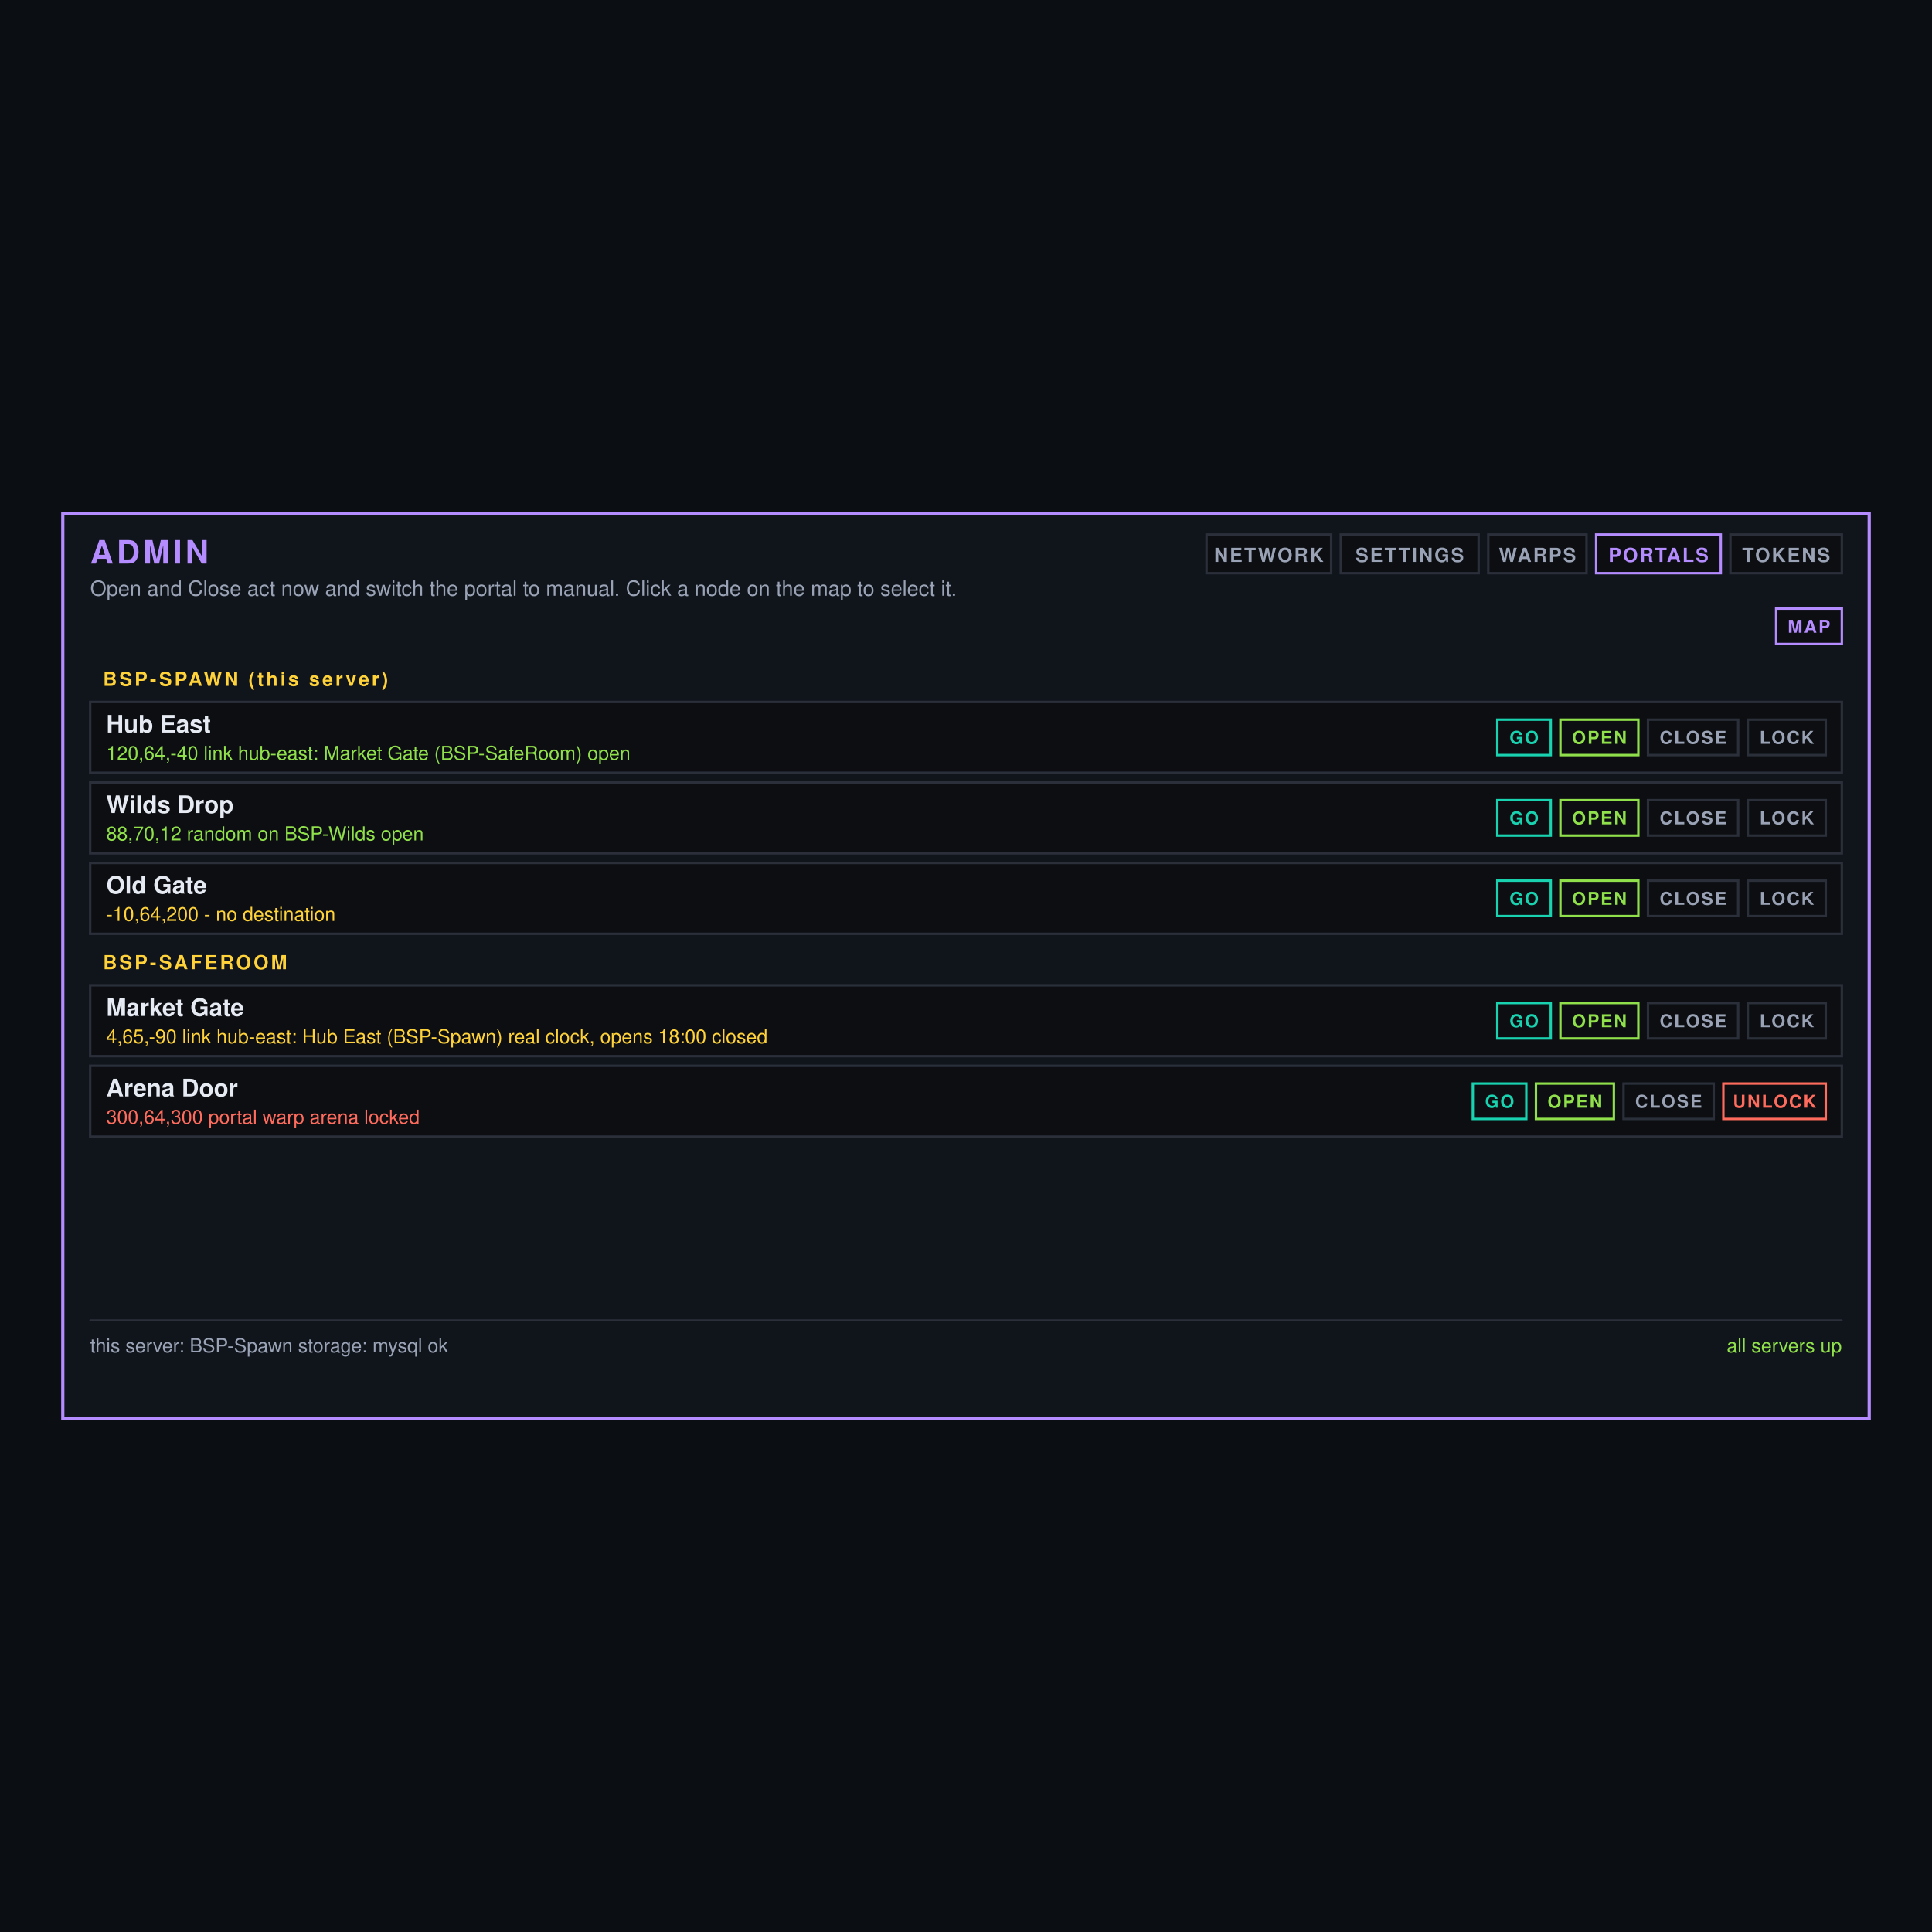
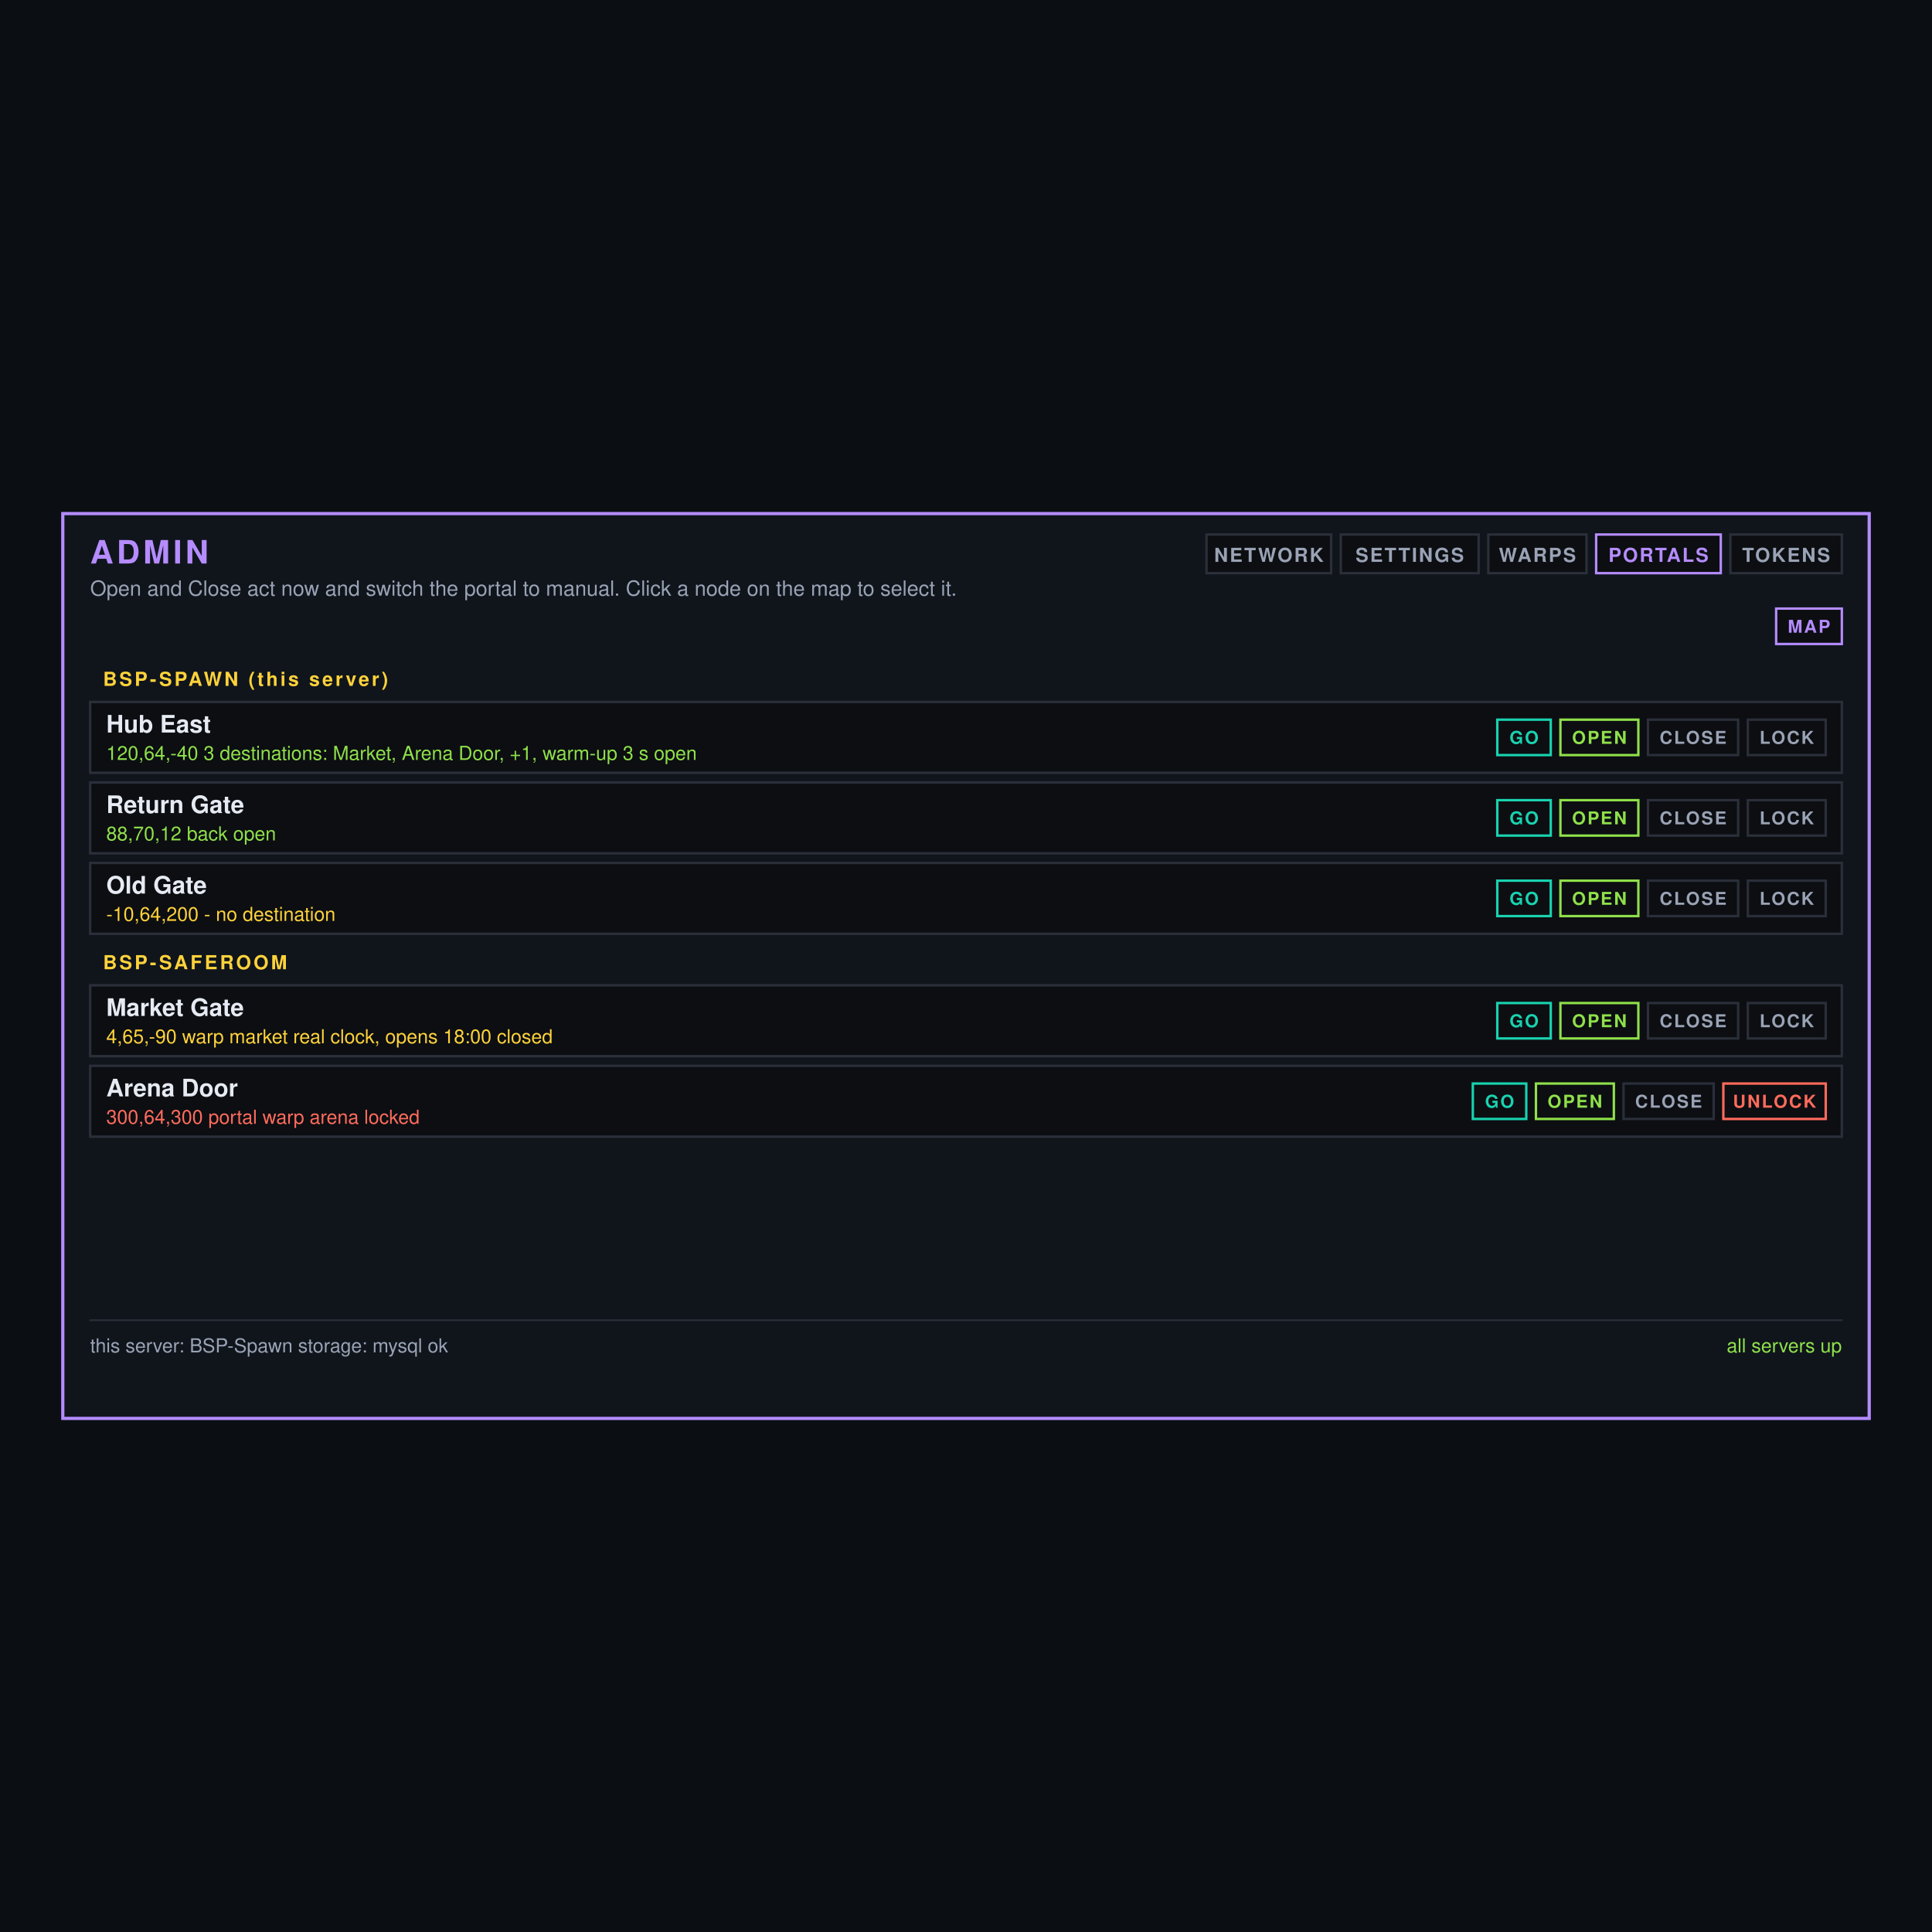
<svg xmlns="http://www.w3.org/2000/svg" width="1200" height="1200" viewBox="0 0 1200 1200">
  <rect width="1200" height="1200" fill="#0B0F14" />
  <g transform="translate(0, 280)">
    <rect width="1200" height="640" fill="#0B0F14" />
    <rect x="38" y="38" width="1124" height="564" rx="0" fill="#B58CFF" opacity="1" />
    <rect x="40" y="40" width="1120" height="560" rx="0" fill="#10151C" opacity="1" />
    <text x="56" y="70" font-family="Helvetica Neue, Helvetica, Arial, sans-serif" font-size="20" font-weight="bold" fill="#B58CFF" text-anchor="start" letter-spacing="2">ADMIN</text>
    <text x="56" y="90" font-family="Helvetica Neue, Helvetica, Arial, sans-serif" font-size="13" font-weight="normal" fill="#9AA3B5" text-anchor="start">Open and Close act now and switch the portal to manual. Click a node on the map to select it.</text>
    <rect x="1074.8" y="52" width="69.2" height="24" rx="0" fill="#0C0E12" stroke="#2A2F3A" stroke-width="1.5" opacity="1" />
    <text x="1109.4" y="69" font-family="Helvetica Neue, Helvetica, Arial, sans-serif" font-size="12" font-weight="bold" fill="#9AA3B5" text-anchor="middle" letter-spacing="1">TOKENS</text>
    <rect x="991.4" y="52" width="77.4" height="24" rx="0" fill="#0C0E12" stroke="#B58CFF" stroke-width="1.5" opacity="1" />
    <text x="1030.1" y="69" font-family="Helvetica Neue, Helvetica, Arial, sans-serif" font-size="12" font-weight="bold" fill="#B58CFF" text-anchor="middle" letter-spacing="1">PORTALS</text>
    <rect x="924.4" y="52" width="61.0" height="24" rx="0" fill="#0C0E12" stroke="#2A2F3A" stroke-width="1.5" opacity="1" />
    <text x="954.9" y="69" font-family="Helvetica Neue, Helvetica, Arial, sans-serif" font-size="12" font-weight="bold" fill="#9AA3B5" text-anchor="middle" letter-spacing="1">WARPS</text>
    <rect x="832.8" y="52" width="85.6" height="24" rx="0" fill="#0C0E12" stroke="#2A2F3A" stroke-width="1.5" opacity="1" />
    <text x="875.6" y="69" font-family="Helvetica Neue, Helvetica, Arial, sans-serif" font-size="12" font-weight="bold" fill="#9AA3B5" text-anchor="middle" letter-spacing="1">SETTINGS</text>
    <rect x="749.4" y="52" width="77.4" height="24" rx="0" fill="#0C0E12" stroke="#2A2F3A" stroke-width="1.5" opacity="1" />
    <text x="788.1" y="69" font-family="Helvetica Neue, Helvetica, Arial, sans-serif" font-size="12" font-weight="bold" fill="#9AA3B5" text-anchor="middle" letter-spacing="1">NETWORK</text>
    <rect x="1103.2" y="98" width="40.8" height="22" rx="0" fill="#0C0E12" stroke="#B58CFF" stroke-width="1.5" opacity="1" />
    <text x="1123.6" y="113" font-family="Helvetica Neue, Helvetica, Arial, sans-serif" font-size="11" font-weight="bold" fill="#B58CFF" text-anchor="middle" letter-spacing="1">MAP</text>
    <text x="64" y="146" font-family="Helvetica Neue, Helvetica, Arial, sans-serif" font-size="12" font-weight="bold" fill="#FFD23A" text-anchor="start" letter-spacing="1.5">BSP-SPAWN  (this server)</text>
    <rect x="56" y="156" width="1088" height="44" rx="0" fill="#0C0E12" stroke="#2A2F3A" stroke-width="1.5" opacity="1" />
    <text x="66" y="175" font-family="Helvetica Neue, Helvetica, Arial, sans-serif" font-size="15" font-weight="bold" fill="#E6EAF2" text-anchor="start">Hub East</text>
-     <text x="66" y="192" font-family="Helvetica Neue, Helvetica, Arial, sans-serif" font-size="12" font-weight="normal" fill="#8FE04A" text-anchor="start">120,64,-40   link hub-east: Market Gate (BSP-SafeRoom)   open</text>
+     <text x="66" y="192" font-family="Helvetica Neue, Helvetica, Arial, sans-serif" font-size="12" font-weight="normal" fill="#8FE04A" text-anchor="start">120,64,-40   3 destinations: Market, Arena Door, +1, warm-up 3 s   open</text>
    <rect x="1085.6" y="167" width="48.4" height="22" rx="0" fill="#0C0E12" stroke="#2A2F3A" stroke-width="1.5" opacity="1" />
    <text x="1109.8" y="182" font-family="Helvetica Neue, Helvetica, Arial, sans-serif" font-size="11" font-weight="bold" fill="#9AA3B5" text-anchor="middle" letter-spacing="1">LOCK</text>
    <rect x="1023.6" y="167" width="56.0" height="22" rx="0" fill="#0C0E12" stroke="#2A2F3A" stroke-width="1.5" opacity="1" />
    <text x="1051.6" y="182" font-family="Helvetica Neue, Helvetica, Arial, sans-serif" font-size="11" font-weight="bold" fill="#9AA3B5" text-anchor="middle" letter-spacing="1">CLOSE</text>
    <rect x="969.2" y="167" width="48.4" height="22" rx="0" fill="#0C0E12" stroke="#8FE04A" stroke-width="1.5" opacity="1" />
    <text x="993.4" y="182" font-family="Helvetica Neue, Helvetica, Arial, sans-serif" font-size="11" font-weight="bold" fill="#8FE04A" text-anchor="middle" letter-spacing="1">OPEN</text>
    <rect x="930" y="167" width="33.2" height="22" rx="0" fill="#0C0E12" stroke="#19D3B0" stroke-width="1.5" opacity="1" />
    <text x="946.6" y="182" font-family="Helvetica Neue, Helvetica, Arial, sans-serif" font-size="11" font-weight="bold" fill="#19D3B0" text-anchor="middle" letter-spacing="1">GO</text>
    <rect x="56" y="206" width="1088" height="44" rx="0" fill="#0C0E12" stroke="#2A2F3A" stroke-width="1.5" opacity="1" />
-     <text x="66" y="225" font-family="Helvetica Neue, Helvetica, Arial, sans-serif" font-size="15" font-weight="bold" fill="#E6EAF2" text-anchor="start">Wilds Drop</text>
-     <text x="66" y="242" font-family="Helvetica Neue, Helvetica, Arial, sans-serif" font-size="12" font-weight="normal" fill="#8FE04A" text-anchor="start">88,70,12   random on BSP-Wilds   open</text>
+     <text x="66" y="225" font-family="Helvetica Neue, Helvetica, Arial, sans-serif" font-size="15" font-weight="bold" fill="#E6EAF2" text-anchor="start">Return Gate</text>
+     <text x="66" y="242" font-family="Helvetica Neue, Helvetica, Arial, sans-serif" font-size="12" font-weight="normal" fill="#8FE04A" text-anchor="start">88,70,12   back   open</text>
    <rect x="1085.6" y="217" width="48.4" height="22" rx="0" fill="#0C0E12" stroke="#2A2F3A" stroke-width="1.5" opacity="1" />
    <text x="1109.8" y="232" font-family="Helvetica Neue, Helvetica, Arial, sans-serif" font-size="11" font-weight="bold" fill="#9AA3B5" text-anchor="middle" letter-spacing="1">LOCK</text>
    <rect x="1023.6" y="217" width="56.0" height="22" rx="0" fill="#0C0E12" stroke="#2A2F3A" stroke-width="1.5" opacity="1" />
    <text x="1051.6" y="232" font-family="Helvetica Neue, Helvetica, Arial, sans-serif" font-size="11" font-weight="bold" fill="#9AA3B5" text-anchor="middle" letter-spacing="1">CLOSE</text>
    <rect x="969.2" y="217" width="48.4" height="22" rx="0" fill="#0C0E12" stroke="#8FE04A" stroke-width="1.5" opacity="1" />
    <text x="993.4" y="232" font-family="Helvetica Neue, Helvetica, Arial, sans-serif" font-size="11" font-weight="bold" fill="#8FE04A" text-anchor="middle" letter-spacing="1">OPEN</text>
    <rect x="930" y="217" width="33.2" height="22" rx="0" fill="#0C0E12" stroke="#19D3B0" stroke-width="1.5" opacity="1" />
    <text x="946.6" y="232" font-family="Helvetica Neue, Helvetica, Arial, sans-serif" font-size="11" font-weight="bold" fill="#19D3B0" text-anchor="middle" letter-spacing="1">GO</text>
    <rect x="56" y="256" width="1088" height="44" rx="0" fill="#0C0E12" stroke="#2A2F3A" stroke-width="1.5" opacity="1" />
    <text x="66" y="275" font-family="Helvetica Neue, Helvetica, Arial, sans-serif" font-size="15" font-weight="bold" fill="#E6EAF2" text-anchor="start">Old Gate</text>
    <text x="66" y="292" font-family="Helvetica Neue, Helvetica, Arial, sans-serif" font-size="12" font-weight="normal" fill="#FFD23A" text-anchor="start">-10,64,200   -   no destination</text>
    <rect x="1085.6" y="267" width="48.4" height="22" rx="0" fill="#0C0E12" stroke="#2A2F3A" stroke-width="1.5" opacity="1" />
    <text x="1109.8" y="282" font-family="Helvetica Neue, Helvetica, Arial, sans-serif" font-size="11" font-weight="bold" fill="#9AA3B5" text-anchor="middle" letter-spacing="1">LOCK</text>
    <rect x="1023.6" y="267" width="56.0" height="22" rx="0" fill="#0C0E12" stroke="#2A2F3A" stroke-width="1.5" opacity="1" />
    <text x="1051.6" y="282" font-family="Helvetica Neue, Helvetica, Arial, sans-serif" font-size="11" font-weight="bold" fill="#9AA3B5" text-anchor="middle" letter-spacing="1">CLOSE</text>
    <rect x="969.2" y="267" width="48.4" height="22" rx="0" fill="#0C0E12" stroke="#8FE04A" stroke-width="1.5" opacity="1" />
    <text x="993.4" y="282" font-family="Helvetica Neue, Helvetica, Arial, sans-serif" font-size="11" font-weight="bold" fill="#8FE04A" text-anchor="middle" letter-spacing="1">OPEN</text>
    <rect x="930" y="267" width="33.2" height="22" rx="0" fill="#0C0E12" stroke="#19D3B0" stroke-width="1.5" opacity="1" />
    <text x="946.6" y="282" font-family="Helvetica Neue, Helvetica, Arial, sans-serif" font-size="11" font-weight="bold" fill="#19D3B0" text-anchor="middle" letter-spacing="1">GO</text>
    <text x="64" y="322" font-family="Helvetica Neue, Helvetica, Arial, sans-serif" font-size="12" font-weight="bold" fill="#FFD23A" text-anchor="start" letter-spacing="1.5">BSP-SAFEROOM</text>
    <rect x="56" y="332" width="1088" height="44" rx="0" fill="#0C0E12" stroke="#2A2F3A" stroke-width="1.5" opacity="1" />
    <text x="66" y="351" font-family="Helvetica Neue, Helvetica, Arial, sans-serif" font-size="15" font-weight="bold" fill="#E6EAF2" text-anchor="start">Market Gate</text>
-     <text x="66" y="368" font-family="Helvetica Neue, Helvetica, Arial, sans-serif" font-size="12" font-weight="normal" fill="#FFD23A" text-anchor="start">4,65,-90   link hub-east: Hub East (BSP-Spawn)   real clock, opens 18:00   closed</text>
+     <text x="66" y="368" font-family="Helvetica Neue, Helvetica, Arial, sans-serif" font-size="12" font-weight="normal" fill="#FFD23A" text-anchor="start">4,65,-90   warp market   real clock, opens 18:00   closed</text>
    <rect x="1085.6" y="343" width="48.4" height="22" rx="0" fill="#0C0E12" stroke="#2A2F3A" stroke-width="1.5" opacity="1" />
    <text x="1109.8" y="358" font-family="Helvetica Neue, Helvetica, Arial, sans-serif" font-size="11" font-weight="bold" fill="#9AA3B5" text-anchor="middle" letter-spacing="1">LOCK</text>
    <rect x="1023.6" y="343" width="56.0" height="22" rx="0" fill="#0C0E12" stroke="#2A2F3A" stroke-width="1.5" opacity="1" />
    <text x="1051.6" y="358" font-family="Helvetica Neue, Helvetica, Arial, sans-serif" font-size="11" font-weight="bold" fill="#9AA3B5" text-anchor="middle" letter-spacing="1">CLOSE</text>
    <rect x="969.2" y="343" width="48.4" height="22" rx="0" fill="#0C0E12" stroke="#8FE04A" stroke-width="1.5" opacity="1" />
    <text x="993.4" y="358" font-family="Helvetica Neue, Helvetica, Arial, sans-serif" font-size="11" font-weight="bold" fill="#8FE04A" text-anchor="middle" letter-spacing="1">OPEN</text>
    <rect x="930" y="343" width="33.2" height="22" rx="0" fill="#0C0E12" stroke="#19D3B0" stroke-width="1.5" opacity="1" />
    <text x="946.6" y="358" font-family="Helvetica Neue, Helvetica, Arial, sans-serif" font-size="11" font-weight="bold" fill="#19D3B0" text-anchor="middle" letter-spacing="1">GO</text>
    <rect x="56" y="382" width="1088" height="44" rx="0" fill="#0C0E12" stroke="#2A2F3A" stroke-width="1.5" opacity="1" />
    <text x="66" y="401" font-family="Helvetica Neue, Helvetica, Arial, sans-serif" font-size="15" font-weight="bold" fill="#E6EAF2" text-anchor="start">Arena Door</text>
    <text x="66" y="418" font-family="Helvetica Neue, Helvetica, Arial, sans-serif" font-size="12" font-weight="normal" fill="#FF6B5C" text-anchor="start">300,64,300   portal warp arena   locked</text>
    <rect x="1070.4" y="393" width="63.6" height="22" rx="0" fill="#0C0E12" stroke="#FF6B5C" stroke-width="1.5" opacity="1" />
    <text x="1102.2" y="408" font-family="Helvetica Neue, Helvetica, Arial, sans-serif" font-size="11" font-weight="bold" fill="#FF6B5C" text-anchor="middle" letter-spacing="1">UNLOCK</text>
    <rect x="1008.4" y="393" width="56.0" height="22" rx="0" fill="#0C0E12" stroke="#2A2F3A" stroke-width="1.5" opacity="1" />
    <text x="1036.4" y="408" font-family="Helvetica Neue, Helvetica, Arial, sans-serif" font-size="11" font-weight="bold" fill="#9AA3B5" text-anchor="middle" letter-spacing="1">CLOSE</text>
    <rect x="954" y="393" width="48.4" height="22" rx="0" fill="#0C0E12" stroke="#8FE04A" stroke-width="1.5" opacity="1" />
    <text x="978.2" y="408" font-family="Helvetica Neue, Helvetica, Arial, sans-serif" font-size="11" font-weight="bold" fill="#8FE04A" text-anchor="middle" letter-spacing="1">OPEN</text>
    <rect x="914.8" y="393" width="33.2" height="22" rx="0" fill="#0C0E12" stroke="#19D3B0" stroke-width="1.5" opacity="1" />
    <text x="931.4" y="408" font-family="Helvetica Neue, Helvetica, Arial, sans-serif" font-size="11" font-weight="bold" fill="#19D3B0" text-anchor="middle" letter-spacing="1">GO</text>
    <line x1="56" y1="540" x2="1144" y2="540" stroke="#2A2F3A" stroke-width="1" stroke-linecap="round" />
    <text x="56" y="560" font-family="Helvetica Neue, Helvetica, Arial, sans-serif" font-size="12" font-weight="normal" fill="#9AA3B5" text-anchor="start">this server: BSP-Spawn      storage: mysql ok</text>
    <text x="1144" y="560" font-family="Helvetica Neue, Helvetica, Arial, sans-serif" font-size="12" font-weight="normal" fill="#8FE04A" text-anchor="end">all servers up</text>
  </g>
</svg>
